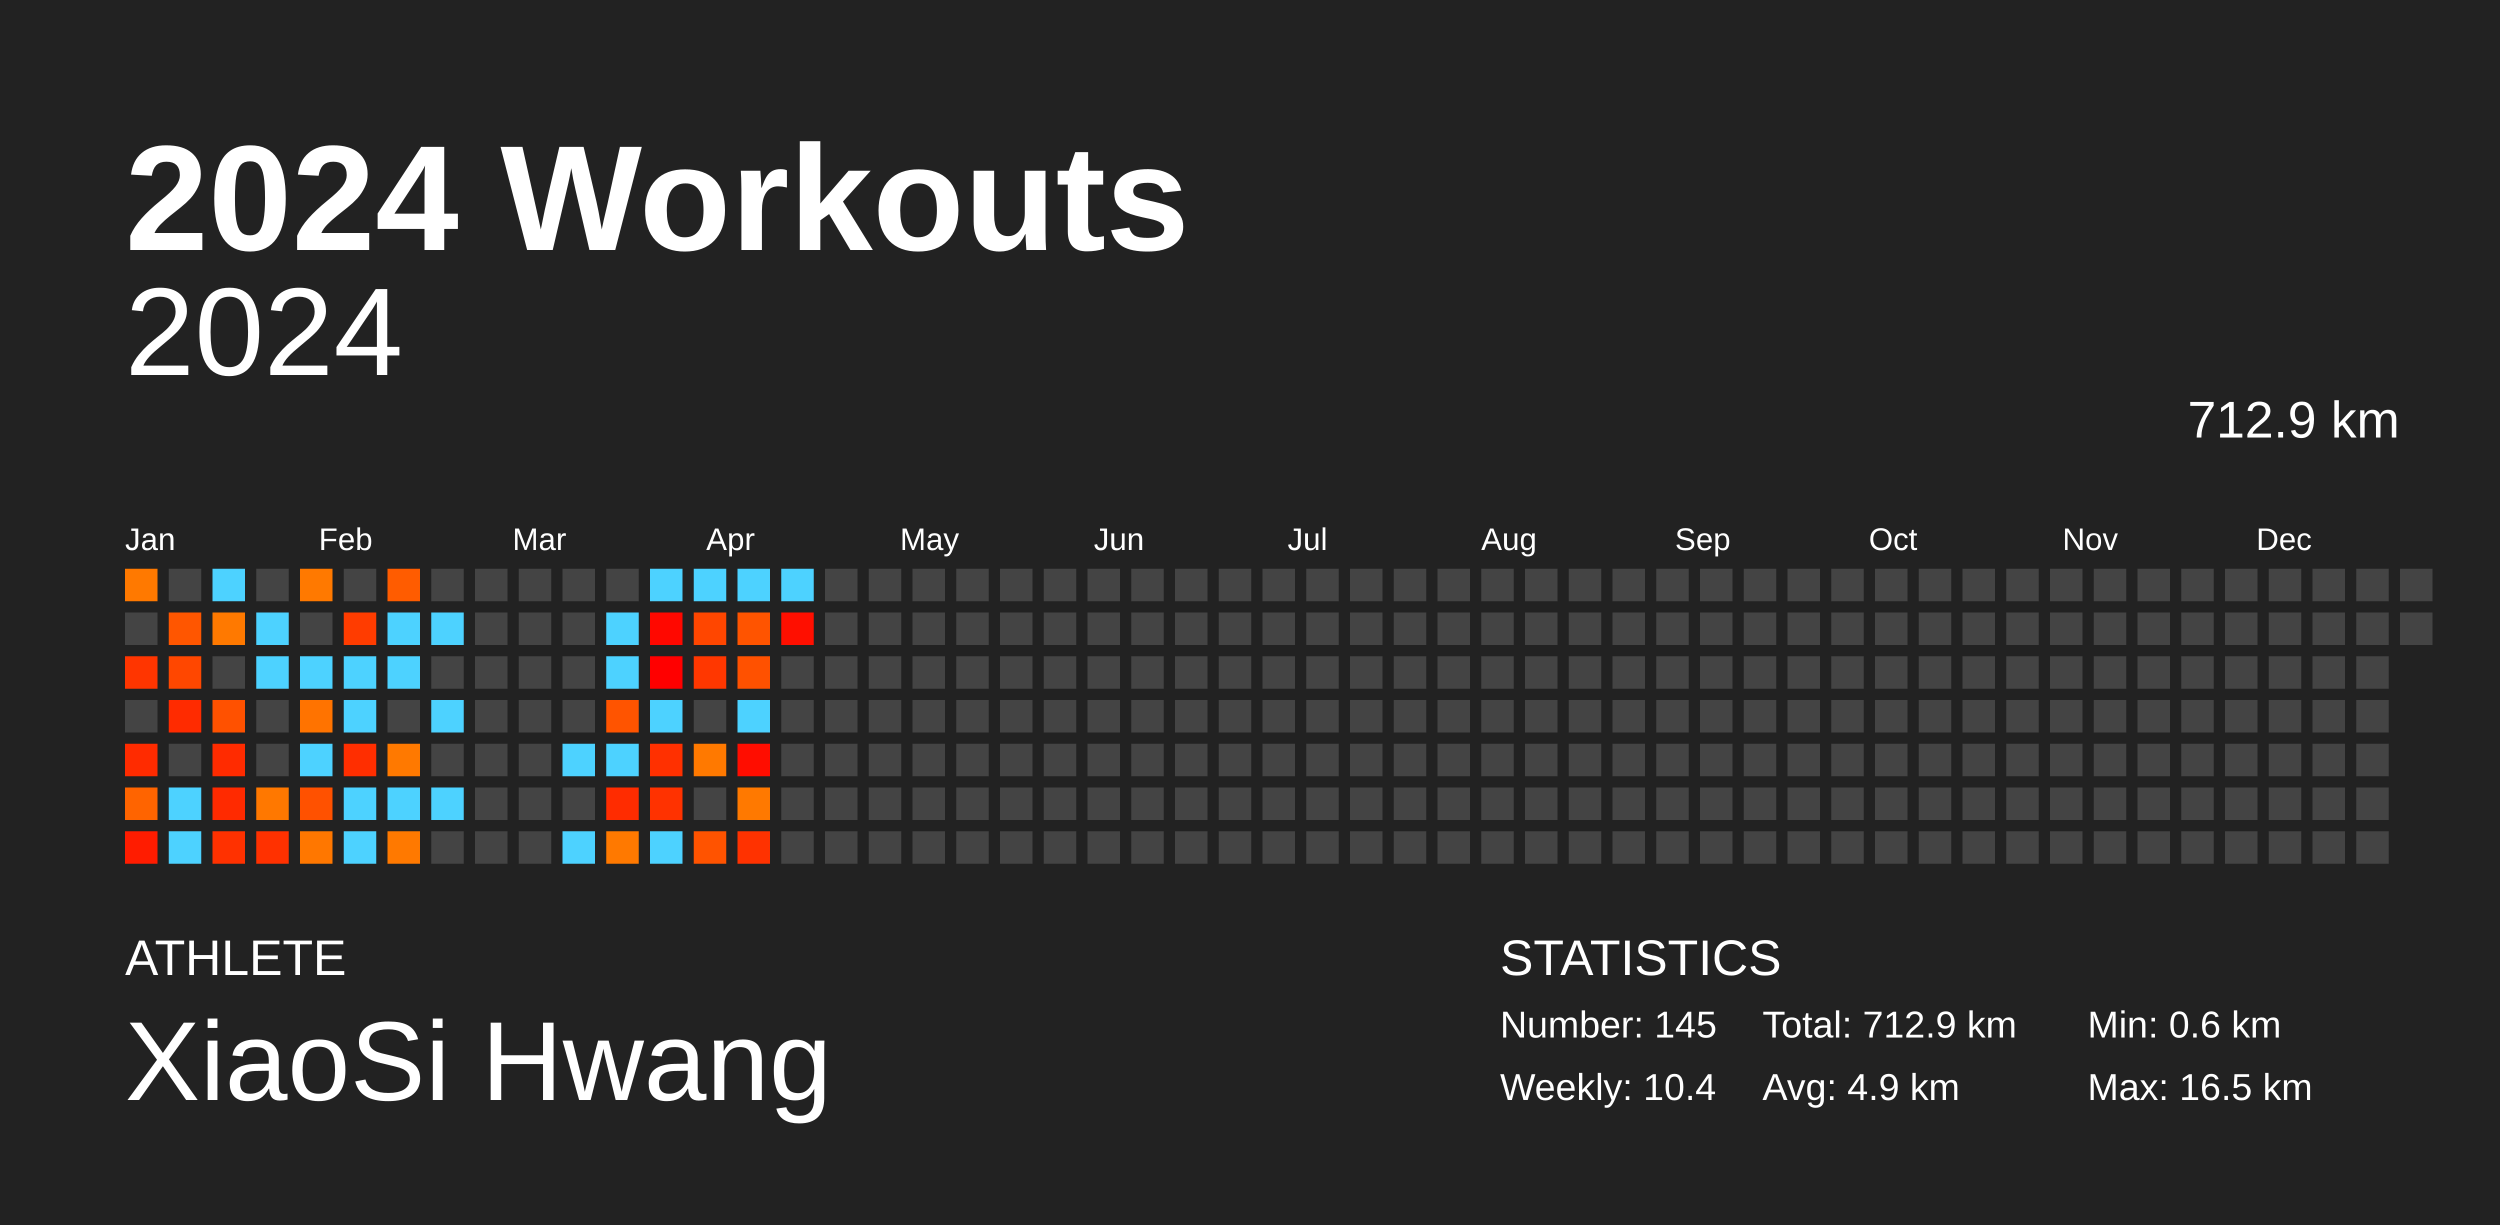
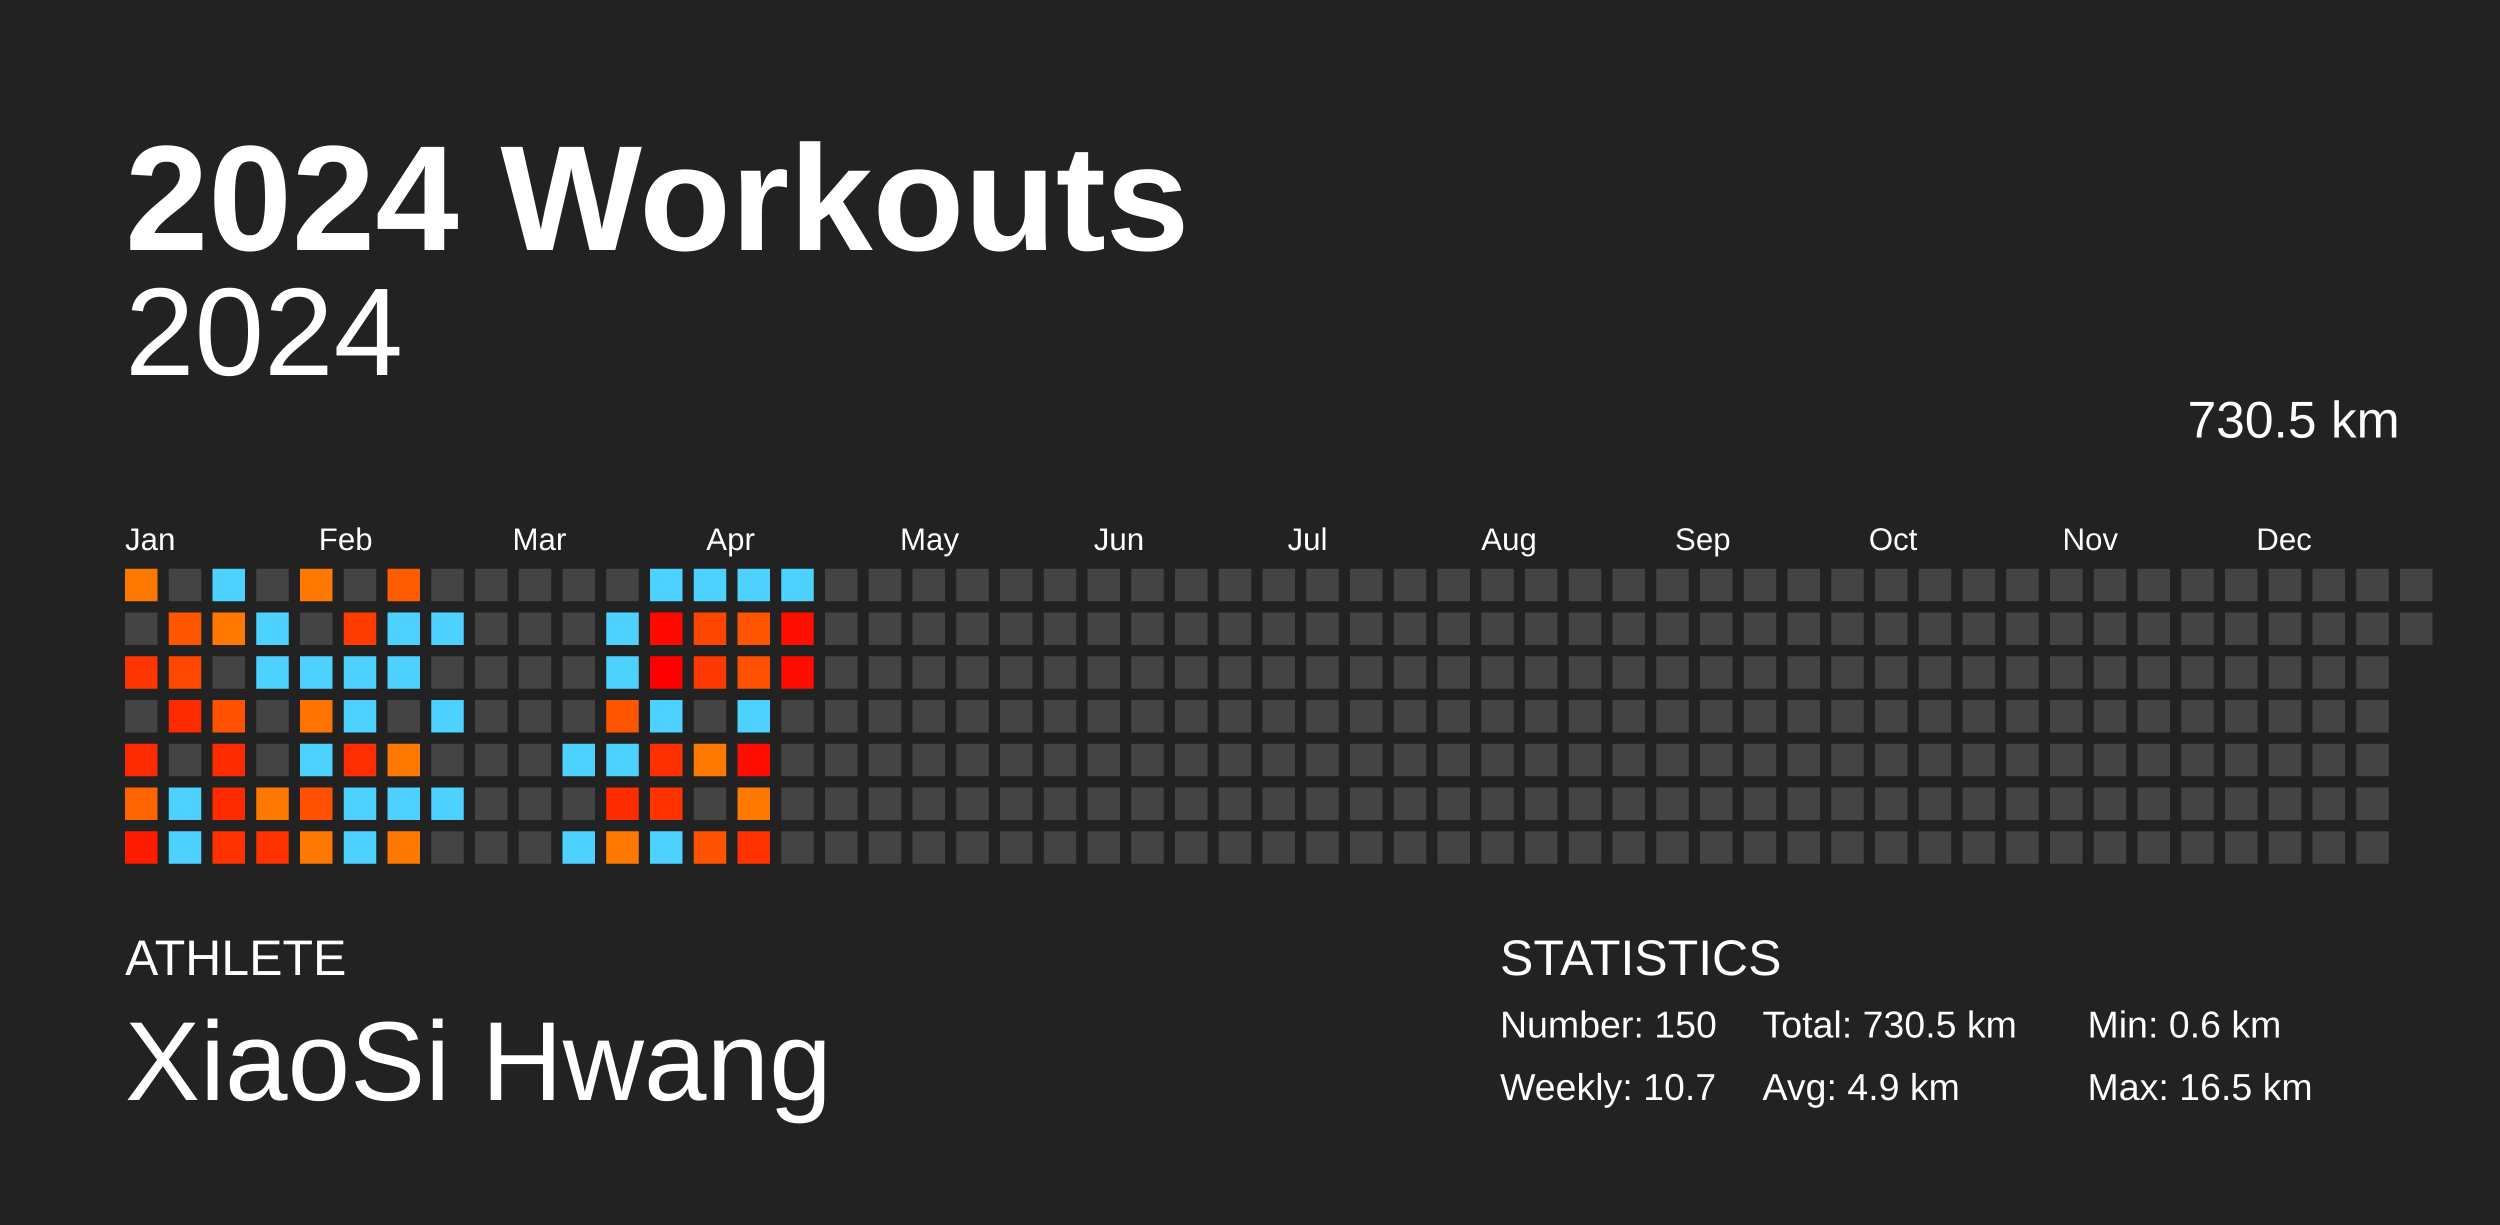
<svg xmlns="http://www.w3.org/2000/svg" baseProfile="full" height="98mm" version="1.1" viewBox="0,0,200,98" width="200mm">
  <defs />
  <rect fill="#222222" height="98" width="200" x="0" y="0" />
  <text fill="#FFFFFF" style="font-size:12px; font-family:Arial; font-weight:bold;" x="10" y="20">2024 Workouts</text>
  <text fill="#FFFFFF" style="font-size:4px; font-family:Arial" x="10" y="78">ATHLETE</text>
  <text fill="#FFFFFF" style="font-size:9px; font-family:Arial" x="10" y="88">XiaoSi Hwang</text>
  <text fill="#FFFFFF" style="font-size:4px; font-family:Arial" x="120" y="78">STATISTICS</text>
-   <text fill="#FFFFFF" style="font-size:3px; font-family:Arial" x="120" y="83">Number: 145</text>
-   <text fill="#FFFFFF" style="font-size:3px; font-family:Arial" x="120" y="88">Weekly: 10.4</text>
-   <text fill="#FFFFFF" style="font-size:3px; font-family:Arial" x="141" y="83">Total: 712.9 km</text>
+   <text fill="#FFFFFF" style="font-size:3px; font-family:Arial" x="120" y="83">Number: 150</text>
+   <text fill="#FFFFFF" style="font-size:3px; font-family:Arial" x="120" y="88">Weekly: 10.7</text>
+   <text fill="#FFFFFF" style="font-size:3px; font-family:Arial" x="141" y="83">Total: 730.5 km</text>
  <text fill="#FFFFFF" style="font-size:3px; font-family:Arial" x="141" y="88">Avg: 4.9 km</text>
  <text fill="#FFFFFF" style="font-size:3px; font-family:Arial" x="167" y="83">Min: 0.6 km</text>
  <text fill="#FFFFFF" style="font-size:3px; font-family:Arial" x="167" y="88">Max: 16.5 km</text>
  <text alignment-baseline="hanging" fill="#FFFFFF" style="font-size:10.0px; font-family:Arial;" x="10" y="30">2024</text>
-   <text alignment-baseline="hanging" fill="#FFFFFF" style="font-size:4.125px; font-family:Arial;" x="175" y="35">712.9 km</text>
+   <text alignment-baseline="hanging" fill="#FFFFFF" style="font-size:4.125px; font-family:Arial;" x="175" y="35">730.5 km</text>
  <text fill="#FFFFFF" style="font-size:2.5px; font-family:Arial" x="10.0" y="44">Jan</text>
  <text fill="#FFFFFF" style="font-size:2.5px; font-family:Arial" x="25.5" y="44">Feb</text>
  <text fill="#FFFFFF" style="font-size:2.5px; font-family:Arial" x="41.0" y="44">Mar</text>
  <text fill="#FFFFFF" style="font-size:2.5px; font-family:Arial" x="56.5" y="44">Apr</text>
  <text fill="#FFFFFF" style="font-size:2.5px; font-family:Arial" x="72.0" y="44">May</text>
  <text fill="#FFFFFF" style="font-size:2.5px; font-family:Arial" x="87.5" y="44">Jun</text>
  <text fill="#FFFFFF" style="font-size:2.5px; font-family:Arial" x="103.0" y="44">Jul</text>
  <text fill="#FFFFFF" style="font-size:2.5px; font-family:Arial" x="118.5" y="44">Aug</text>
  <text fill="#FFFFFF" style="font-size:2.5px; font-family:Arial" x="134.0" y="44">Sep</text>
  <text fill="#FFFFFF" style="font-size:2.5px; font-family:Arial" x="149.5" y="44">Oct</text>
  <text fill="#FFFFFF" style="font-size:2.5px; font-family:Arial" x="165.0" y="44">Nov</text>
  <text fill="#FFFFFF" style="font-size:2.5px; font-family:Arial" x="180.5" y="44">Dec</text>
  <rect fill="#ff7900" height="2.6" width="2.6" x="10.0" y="45.5" />
  <rect fill="#444444" height="2.6" width="2.6" x="10.0" y="49.0" />
  <rect fill="#ff3500" height="2.6" width="2.6" x="10.0" y="52.5" />
  <rect fill="#444444" height="2.6" width="2.6" x="10.0" y="56.0" />
  <rect fill="#ff2b00" height="2.6" width="2.6" x="10.0" y="59.5" />
  <rect fill="#ff6400" height="2.6" width="2.6" x="10.0" y="63.0" />
  <rect fill="#ff1c00" height="2.6" width="2.6" x="10.0" y="66.5" />
  <rect fill="#444444" height="2.6" width="2.6" x="13.5" y="45.5" />
  <rect fill="#ff5600" height="2.6" width="2.6" x="13.5" y="49.0" />
  <rect fill="#ff4700" height="2.6" width="2.6" x="13.5" y="52.5" />
  <rect fill="#ff2b00" height="2.6" width="2.6" x="13.5" y="56.0" />
  <rect fill="#444444" height="2.6" width="2.6" x="13.5" y="59.5" />
  <rect fill="#4dd2ff" height="2.6" width="2.6" x="13.5" y="63.0" />
  <rect fill="#4dd2ff" height="2.6" width="2.6" x="13.5" y="66.5" />
  <rect fill="#4dd2ff" height="2.6" width="2.6" x="17.0" y="45.5" />
  <rect fill="#ff7900" height="2.6" width="2.6" x="17.0" y="49.0" />
  <rect fill="#444444" height="2.6" width="2.6" x="17.0" y="52.5" />
  <rect fill="#ff5100" height="2.6" width="2.6" x="17.0" y="56.0" />
  <rect fill="#ff2b00" height="2.6" width="2.6" x="17.0" y="59.5" />
  <rect fill="#ff2a00" height="2.6" width="2.6" x="17.0" y="63.0" />
  <rect fill="#ff3100" height="2.6" width="2.6" x="17.0" y="66.5" />
  <rect fill="#444444" height="2.6" width="2.6" x="20.5" y="45.5" />
  <rect fill="#4dd2ff" height="2.6" width="2.6" x="20.5" y="49.0" />
  <rect fill="#4dd2ff" height="2.6" width="2.6" x="20.5" y="52.5" />
  <rect fill="#444444" height="2.6" width="2.6" x="20.5" y="56.0" />
  <rect fill="#444444" height="2.6" width="2.6" x="20.5" y="59.5" />
  <rect fill="#ff7800" height="2.6" width="2.6" x="20.5" y="63.0" />
  <rect fill="#ff3100" height="2.6" width="2.6" x="20.5" y="66.5" />
  <rect fill="#ff7900" height="2.6" width="2.6" x="24.0" y="45.5" />
  <rect fill="#444444" height="2.6" width="2.6" x="24.0" y="49.0" />
  <rect fill="#4dd2ff" height="2.6" width="2.6" x="24.0" y="52.5" />
  <rect fill="#ff7300" height="2.6" width="2.6" x="24.0" y="56.0" />
  <rect fill="#4dd2ff" height="2.6" width="2.6" x="24.0" y="59.5" />
  <rect fill="#ff5100" height="2.6" width="2.6" x="24.0" y="63.0" />
  <rect fill="#ff7700" height="2.6" width="2.6" x="24.0" y="66.5" />
  <rect fill="#444444" height="2.6" width="2.6" x="27.5" y="45.5" />
  <rect fill="#ff3c00" height="2.6" width="2.6" x="27.5" y="49.0" />
  <rect fill="#4dd2ff" height="2.6" width="2.6" x="27.5" y="52.5" />
  <rect fill="#4dd2ff" height="2.6" width="2.6" x="27.5" y="56.0" />
  <rect fill="#ff2e00" height="2.6" width="2.6" x="27.5" y="59.5" />
  <rect fill="#4dd2ff" height="2.6" width="2.6" x="27.5" y="63.0" />
  <rect fill="#4dd2ff" height="2.6" width="2.6" x="27.5" y="66.5" />
  <rect fill="#ff5c00" height="2.6" width="2.6" x="31.0" y="45.5" />
  <rect fill="#4dd2ff" height="2.6" width="2.6" x="31.0" y="49.0" />
  <rect fill="#4dd2ff" height="2.6" width="2.6" x="31.0" y="52.5" />
  <rect fill="#444444" height="2.6" width="2.6" x="31.0" y="56.0" />
  <rect fill="#ff7900" height="2.6" width="2.6" x="31.0" y="59.5" />
  <rect fill="#4dd2ff" height="2.6" width="2.6" x="31.0" y="63.0" />
  <rect fill="#ff7900" height="2.6" width="2.6" x="31.0" y="66.5" />
  <rect fill="#444444" height="2.6" width="2.6" x="34.5" y="45.5" />
  <rect fill="#4dd2ff" height="2.6" width="2.6" x="34.5" y="49.0" />
  <rect fill="#444444" height="2.6" width="2.6" x="34.5" y="52.5" />
  <rect fill="#4dd2ff" height="2.6" width="2.6" x="34.5" y="56.0" />
  <rect fill="#444444" height="2.6" width="2.6" x="34.5" y="59.5" />
  <rect fill="#4dd2ff" height="2.6" width="2.6" x="34.5" y="63.0" />
  <rect fill="#444444" height="2.6" width="2.6" x="34.5" y="66.5" />
  <rect fill="#444444" height="2.6" width="2.6" x="38.0" y="45.5" />
  <rect fill="#444444" height="2.6" width="2.6" x="38.0" y="49.0" />
  <rect fill="#444444" height="2.6" width="2.6" x="38.0" y="52.5" />
  <rect fill="#444444" height="2.6" width="2.6" x="38.0" y="56.0" />
  <rect fill="#444444" height="2.6" width="2.6" x="38.0" y="59.5" />
  <rect fill="#444444" height="2.6" width="2.6" x="38.0" y="63.0" />
  <rect fill="#444444" height="2.6" width="2.6" x="38.0" y="66.5" />
  <rect fill="#444444" height="2.6" width="2.6" x="41.5" y="45.5" />
  <rect fill="#444444" height="2.6" width="2.6" x="41.5" y="49.0" />
  <rect fill="#444444" height="2.6" width="2.6" x="41.5" y="52.5" />
  <rect fill="#444444" height="2.6" width="2.6" x="41.5" y="56.0" />
  <rect fill="#444444" height="2.6" width="2.6" x="41.5" y="59.5" />
  <rect fill="#444444" height="2.6" width="2.6" x="41.5" y="63.0" />
  <rect fill="#444444" height="2.6" width="2.6" x="41.5" y="66.5" />
  <rect fill="#444444" height="2.6" width="2.6" x="45.0" y="45.5" />
  <rect fill="#444444" height="2.6" width="2.6" x="45.0" y="49.0" />
  <rect fill="#444444" height="2.6" width="2.6" x="45.0" y="52.5" />
  <rect fill="#444444" height="2.6" width="2.6" x="45.0" y="56.0" />
  <rect fill="#4dd2ff" height="2.6" width="2.6" x="45.0" y="59.5" />
  <rect fill="#444444" height="2.6" width="2.6" x="45.0" y="63.0" />
  <rect fill="#4dd2ff" height="2.6" width="2.6" x="45.0" y="66.5" />
  <rect fill="#444444" height="2.6" width="2.6" x="48.5" y="45.5" />
  <rect fill="#4dd2ff" height="2.6" width="2.6" x="48.5" y="49.0" />
  <rect fill="#4dd2ff" height="2.6" width="2.6" x="48.5" y="52.5" />
  <rect fill="#ff5400" height="2.6" width="2.6" x="48.5" y="56.0" />
  <rect fill="#4dd2ff" height="2.6" width="2.6" x="48.5" y="59.5" />
  <rect fill="#ff2c00" height="2.6" width="2.6" x="48.5" y="63.0" />
  <rect fill="#ff7900" height="2.6" width="2.6" x="48.5" y="66.5" />
  <rect fill="#4dd2ff" height="2.6" width="2.6" x="52.0" y="45.5" />
  <rect fill="#ff0800" height="2.6" width="2.6" x="52.0" y="49.0" />
  <rect fill="#ff0000" height="2.6" width="2.6" x="52.0" y="52.5" />
  <rect fill="#4dd2ff" height="2.6" width="2.6" x="52.0" y="56.0" />
  <rect fill="#ff3000" height="2.6" width="2.6" x="52.0" y="59.5" />
  <rect fill="#ff3200" height="2.6" width="2.6" x="52.0" y="63.0" />
  <rect fill="#4dd2ff" height="2.6" width="2.6" x="52.0" y="66.5" />
  <rect fill="#4dd2ff" height="2.6" width="2.6" x="55.5" y="45.5" />
  <rect fill="#ff4600" height="2.6" width="2.6" x="55.5" y="49.0" />
  <rect fill="#ff3700" height="2.6" width="2.6" x="55.5" y="52.5" />
  <rect fill="#444444" height="2.6" width="2.6" x="55.5" y="56.0" />
  <rect fill="#ff7900" height="2.6" width="2.6" x="55.5" y="59.5" />
  <rect fill="#444444" height="2.6" width="2.6" x="55.5" y="63.0" />
  <rect fill="#ff5300" height="2.6" width="2.6" x="55.5" y="66.5" />
  <rect fill="#4dd2ff" height="2.6" width="2.6" x="59.0" y="45.5" />
  <rect fill="#ff5400" height="2.6" width="2.6" x="59.0" y="49.0" />
  <rect fill="#ff5100" height="2.6" width="2.6" x="59.0" y="52.5" />
  <rect fill="#4dd2ff" height="2.6" width="2.6" x="59.0" y="56.0" />
  <rect fill="#ff0d00" height="2.6" width="2.6" x="59.0" y="59.5" />
  <rect fill="#ff7900" height="2.6" width="2.6" x="59.0" y="63.0" />
  <rect fill="#ff3200" height="2.6" width="2.6" x="59.0" y="66.5" />
  <rect fill="#4dd2ff" height="2.6" width="2.6" x="62.5" y="45.5" />
  <rect fill="#ff0f00" height="2.6" width="2.6" x="62.5" y="49.0" />
-   <rect fill="#444444" height="2.6" width="2.6" x="62.5" y="52.5" />
+   <rect fill="#ff0c00" height="2.6" width="2.6" x="62.5" y="52.5" />
  <rect fill="#444444" height="2.6" width="2.6" x="62.5" y="56.0" />
  <rect fill="#444444" height="2.6" width="2.6" x="62.5" y="59.5" />
  <rect fill="#444444" height="2.6" width="2.6" x="62.5" y="63.0" />
  <rect fill="#444444" height="2.6" width="2.6" x="62.5" y="66.5" />
  <rect fill="#444444" height="2.6" width="2.6" x="66.0" y="45.5" />
  <rect fill="#444444" height="2.6" width="2.6" x="66.0" y="49.0" />
  <rect fill="#444444" height="2.6" width="2.6" x="66.0" y="52.5" />
  <rect fill="#444444" height="2.6" width="2.6" x="66.0" y="56.0" />
  <rect fill="#444444" height="2.6" width="2.6" x="66.0" y="59.5" />
  <rect fill="#444444" height="2.6" width="2.6" x="66.0" y="63.0" />
  <rect fill="#444444" height="2.6" width="2.6" x="66.0" y="66.5" />
  <rect fill="#444444" height="2.6" width="2.6" x="69.5" y="45.5" />
  <rect fill="#444444" height="2.6" width="2.6" x="69.5" y="49.0" />
  <rect fill="#444444" height="2.6" width="2.6" x="69.5" y="52.5" />
  <rect fill="#444444" height="2.6" width="2.6" x="69.5" y="56.0" />
  <rect fill="#444444" height="2.6" width="2.6" x="69.5" y="59.5" />
  <rect fill="#444444" height="2.6" width="2.6" x="69.5" y="63.0" />
  <rect fill="#444444" height="2.6" width="2.6" x="69.5" y="66.5" />
  <rect fill="#444444" height="2.6" width="2.6" x="73.0" y="45.5" />
  <rect fill="#444444" height="2.6" width="2.6" x="73.0" y="49.0" />
  <rect fill="#444444" height="2.6" width="2.6" x="73.0" y="52.5" />
  <rect fill="#444444" height="2.6" width="2.6" x="73.0" y="56.0" />
  <rect fill="#444444" height="2.6" width="2.6" x="73.0" y="59.5" />
  <rect fill="#444444" height="2.6" width="2.6" x="73.0" y="63.0" />
  <rect fill="#444444" height="2.6" width="2.6" x="73.0" y="66.5" />
  <rect fill="#444444" height="2.6" width="2.6" x="76.5" y="45.5" />
  <rect fill="#444444" height="2.6" width="2.6" x="76.5" y="49.0" />
  <rect fill="#444444" height="2.6" width="2.6" x="76.5" y="52.5" />
  <rect fill="#444444" height="2.6" width="2.6" x="76.5" y="56.0" />
  <rect fill="#444444" height="2.6" width="2.6" x="76.5" y="59.5" />
  <rect fill="#444444" height="2.6" width="2.6" x="76.5" y="63.0" />
  <rect fill="#444444" height="2.6" width="2.6" x="76.5" y="66.5" />
  <rect fill="#444444" height="2.6" width="2.6" x="80.0" y="45.5" />
  <rect fill="#444444" height="2.6" width="2.6" x="80.0" y="49.0" />
  <rect fill="#444444" height="2.6" width="2.6" x="80.0" y="52.5" />
  <rect fill="#444444" height="2.6" width="2.6" x="80.0" y="56.0" />
  <rect fill="#444444" height="2.6" width="2.6" x="80.0" y="59.5" />
  <rect fill="#444444" height="2.6" width="2.6" x="80.0" y="63.0" />
  <rect fill="#444444" height="2.6" width="2.6" x="80.0" y="66.5" />
  <rect fill="#444444" height="2.6" width="2.6" x="83.5" y="45.5" />
  <rect fill="#444444" height="2.6" width="2.6" x="83.5" y="49.0" />
  <rect fill="#444444" height="2.6" width="2.6" x="83.5" y="52.5" />
  <rect fill="#444444" height="2.6" width="2.6" x="83.5" y="56.0" />
  <rect fill="#444444" height="2.6" width="2.6" x="83.5" y="59.5" />
  <rect fill="#444444" height="2.6" width="2.6" x="83.5" y="63.0" />
  <rect fill="#444444" height="2.6" width="2.6" x="83.5" y="66.5" />
  <rect fill="#444444" height="2.6" width="2.6" x="87.0" y="45.5" />
  <rect fill="#444444" height="2.6" width="2.6" x="87.0" y="49.0" />
  <rect fill="#444444" height="2.6" width="2.6" x="87.0" y="52.5" />
  <rect fill="#444444" height="2.6" width="2.6" x="87.0" y="56.0" />
  <rect fill="#444444" height="2.6" width="2.6" x="87.0" y="59.5" />
  <rect fill="#444444" height="2.6" width="2.6" x="87.0" y="63.0" />
  <rect fill="#444444" height="2.6" width="2.6" x="87.0" y="66.5" />
  <rect fill="#444444" height="2.6" width="2.6" x="90.5" y="45.5" />
  <rect fill="#444444" height="2.6" width="2.6" x="90.5" y="49.0" />
  <rect fill="#444444" height="2.6" width="2.6" x="90.5" y="52.5" />
  <rect fill="#444444" height="2.6" width="2.6" x="90.5" y="56.0" />
  <rect fill="#444444" height="2.6" width="2.6" x="90.5" y="59.5" />
  <rect fill="#444444" height="2.6" width="2.6" x="90.5" y="63.0" />
  <rect fill="#444444" height="2.6" width="2.6" x="90.5" y="66.5" />
  <rect fill="#444444" height="2.6" width="2.6" x="94.0" y="45.5" />
  <rect fill="#444444" height="2.6" width="2.6" x="94.0" y="49.0" />
  <rect fill="#444444" height="2.6" width="2.6" x="94.0" y="52.5" />
  <rect fill="#444444" height="2.6" width="2.6" x="94.0" y="56.0" />
  <rect fill="#444444" height="2.6" width="2.6" x="94.0" y="59.5" />
  <rect fill="#444444" height="2.6" width="2.6" x="94.0" y="63.0" />
  <rect fill="#444444" height="2.6" width="2.6" x="94.0" y="66.5" />
  <rect fill="#444444" height="2.6" width="2.6" x="97.5" y="45.5" />
  <rect fill="#444444" height="2.6" width="2.6" x="97.5" y="49.0" />
  <rect fill="#444444" height="2.6" width="2.6" x="97.5" y="52.5" />
  <rect fill="#444444" height="2.6" width="2.6" x="97.5" y="56.0" />
  <rect fill="#444444" height="2.6" width="2.6" x="97.5" y="59.5" />
  <rect fill="#444444" height="2.6" width="2.6" x="97.5" y="63.0" />
  <rect fill="#444444" height="2.6" width="2.6" x="97.5" y="66.5" />
  <rect fill="#444444" height="2.6" width="2.6" x="101.0" y="45.5" />
  <rect fill="#444444" height="2.6" width="2.6" x="101.0" y="49.0" />
  <rect fill="#444444" height="2.6" width="2.6" x="101.0" y="52.5" />
  <rect fill="#444444" height="2.6" width="2.6" x="101.0" y="56.0" />
  <rect fill="#444444" height="2.6" width="2.6" x="101.0" y="59.5" />
  <rect fill="#444444" height="2.6" width="2.6" x="101.0" y="63.0" />
  <rect fill="#444444" height="2.6" width="2.6" x="101.0" y="66.5" />
  <rect fill="#444444" height="2.6" width="2.6" x="104.5" y="45.5" />
  <rect fill="#444444" height="2.6" width="2.6" x="104.5" y="49.0" />
  <rect fill="#444444" height="2.6" width="2.6" x="104.5" y="52.5" />
  <rect fill="#444444" height="2.6" width="2.6" x="104.5" y="56.0" />
  <rect fill="#444444" height="2.6" width="2.6" x="104.5" y="59.5" />
  <rect fill="#444444" height="2.6" width="2.6" x="104.5" y="63.0" />
  <rect fill="#444444" height="2.6" width="2.6" x="104.5" y="66.5" />
  <rect fill="#444444" height="2.6" width="2.6" x="108.0" y="45.5" />
  <rect fill="#444444" height="2.6" width="2.6" x="108.0" y="49.0" />
  <rect fill="#444444" height="2.6" width="2.6" x="108.0" y="52.5" />
  <rect fill="#444444" height="2.6" width="2.6" x="108.0" y="56.0" />
  <rect fill="#444444" height="2.6" width="2.6" x="108.0" y="59.5" />
  <rect fill="#444444" height="2.6" width="2.6" x="108.0" y="63.0" />
  <rect fill="#444444" height="2.6" width="2.6" x="108.0" y="66.5" />
  <rect fill="#444444" height="2.6" width="2.6" x="111.5" y="45.5" />
  <rect fill="#444444" height="2.6" width="2.6" x="111.5" y="49.0" />
  <rect fill="#444444" height="2.6" width="2.6" x="111.5" y="52.5" />
  <rect fill="#444444" height="2.6" width="2.6" x="111.5" y="56.0" />
  <rect fill="#444444" height="2.6" width="2.6" x="111.5" y="59.5" />
  <rect fill="#444444" height="2.6" width="2.6" x="111.5" y="63.0" />
  <rect fill="#444444" height="2.6" width="2.6" x="111.5" y="66.5" />
  <rect fill="#444444" height="2.6" width="2.6" x="115.0" y="45.5" />
  <rect fill="#444444" height="2.6" width="2.6" x="115.0" y="49.0" />
  <rect fill="#444444" height="2.6" width="2.6" x="115.0" y="52.5" />
  <rect fill="#444444" height="2.6" width="2.6" x="115.0" y="56.0" />
  <rect fill="#444444" height="2.6" width="2.6" x="115.0" y="59.5" />
  <rect fill="#444444" height="2.6" width="2.6" x="115.0" y="63.0" />
  <rect fill="#444444" height="2.6" width="2.6" x="115.0" y="66.5" />
  <rect fill="#444444" height="2.6" width="2.6" x="118.5" y="45.5" />
  <rect fill="#444444" height="2.6" width="2.6" x="118.5" y="49.0" />
  <rect fill="#444444" height="2.6" width="2.6" x="118.5" y="52.5" />
  <rect fill="#444444" height="2.6" width="2.6" x="118.5" y="56.0" />
  <rect fill="#444444" height="2.6" width="2.6" x="118.5" y="59.5" />
  <rect fill="#444444" height="2.6" width="2.6" x="118.5" y="63.0" />
  <rect fill="#444444" height="2.6" width="2.6" x="118.5" y="66.5" />
  <rect fill="#444444" height="2.6" width="2.6" x="122.0" y="45.5" />
  <rect fill="#444444" height="2.6" width="2.6" x="122.0" y="49.0" />
  <rect fill="#444444" height="2.6" width="2.6" x="122.0" y="52.5" />
  <rect fill="#444444" height="2.6" width="2.6" x="122.0" y="56.0" />
  <rect fill="#444444" height="2.6" width="2.6" x="122.0" y="59.5" />
  <rect fill="#444444" height="2.6" width="2.6" x="122.0" y="63.0" />
  <rect fill="#444444" height="2.6" width="2.6" x="122.0" y="66.5" />
  <rect fill="#444444" height="2.6" width="2.6" x="125.5" y="45.5" />
  <rect fill="#444444" height="2.6" width="2.6" x="125.5" y="49.0" />
  <rect fill="#444444" height="2.6" width="2.6" x="125.5" y="52.5" />
  <rect fill="#444444" height="2.6" width="2.6" x="125.5" y="56.0" />
  <rect fill="#444444" height="2.6" width="2.6" x="125.5" y="59.5" />
  <rect fill="#444444" height="2.6" width="2.6" x="125.5" y="63.0" />
  <rect fill="#444444" height="2.6" width="2.6" x="125.5" y="66.5" />
  <rect fill="#444444" height="2.6" width="2.6" x="129.0" y="45.5" />
  <rect fill="#444444" height="2.6" width="2.6" x="129.0" y="49.0" />
  <rect fill="#444444" height="2.6" width="2.6" x="129.0" y="52.5" />
  <rect fill="#444444" height="2.6" width="2.6" x="129.0" y="56.0" />
  <rect fill="#444444" height="2.6" width="2.6" x="129.0" y="59.5" />
  <rect fill="#444444" height="2.6" width="2.6" x="129.0" y="63.0" />
  <rect fill="#444444" height="2.6" width="2.6" x="129.0" y="66.5" />
  <rect fill="#444444" height="2.6" width="2.6" x="132.5" y="45.5" />
  <rect fill="#444444" height="2.6" width="2.6" x="132.5" y="49.0" />
  <rect fill="#444444" height="2.6" width="2.6" x="132.5" y="52.5" />
  <rect fill="#444444" height="2.6" width="2.6" x="132.5" y="56.0" />
  <rect fill="#444444" height="2.6" width="2.6" x="132.5" y="59.5" />
  <rect fill="#444444" height="2.6" width="2.6" x="132.5" y="63.0" />
  <rect fill="#444444" height="2.6" width="2.6" x="132.5" y="66.5" />
  <rect fill="#444444" height="2.6" width="2.6" x="136.0" y="45.5" />
  <rect fill="#444444" height="2.6" width="2.6" x="136.0" y="49.0" />
  <rect fill="#444444" height="2.6" width="2.6" x="136.0" y="52.5" />
  <rect fill="#444444" height="2.6" width="2.6" x="136.0" y="56.0" />
  <rect fill="#444444" height="2.6" width="2.6" x="136.0" y="59.5" />
  <rect fill="#444444" height="2.6" width="2.6" x="136.0" y="63.0" />
  <rect fill="#444444" height="2.6" width="2.6" x="136.0" y="66.5" />
  <rect fill="#444444" height="2.6" width="2.6" x="139.5" y="45.5" />
  <rect fill="#444444" height="2.6" width="2.6" x="139.5" y="49.0" />
  <rect fill="#444444" height="2.6" width="2.6" x="139.5" y="52.5" />
  <rect fill="#444444" height="2.6" width="2.6" x="139.5" y="56.0" />
  <rect fill="#444444" height="2.6" width="2.6" x="139.5" y="59.5" />
  <rect fill="#444444" height="2.6" width="2.6" x="139.5" y="63.0" />
  <rect fill="#444444" height="2.6" width="2.6" x="139.5" y="66.5" />
  <rect fill="#444444" height="2.6" width="2.6" x="143.0" y="45.5" />
  <rect fill="#444444" height="2.6" width="2.6" x="143.0" y="49.0" />
  <rect fill="#444444" height="2.6" width="2.6" x="143.0" y="52.5" />
  <rect fill="#444444" height="2.6" width="2.6" x="143.0" y="56.0" />
  <rect fill="#444444" height="2.6" width="2.6" x="143.0" y="59.5" />
  <rect fill="#444444" height="2.6" width="2.6" x="143.0" y="63.0" />
  <rect fill="#444444" height="2.6" width="2.6" x="143.0" y="66.5" />
  <rect fill="#444444" height="2.6" width="2.6" x="146.5" y="45.5" />
  <rect fill="#444444" height="2.6" width="2.6" x="146.5" y="49.0" />
  <rect fill="#444444" height="2.6" width="2.6" x="146.5" y="52.5" />
  <rect fill="#444444" height="2.6" width="2.6" x="146.5" y="56.0" />
  <rect fill="#444444" height="2.6" width="2.6" x="146.5" y="59.5" />
  <rect fill="#444444" height="2.6" width="2.6" x="146.5" y="63.0" />
  <rect fill="#444444" height="2.6" width="2.6" x="146.5" y="66.5" />
  <rect fill="#444444" height="2.6" width="2.6" x="150.0" y="45.5" />
  <rect fill="#444444" height="2.6" width="2.6" x="150.0" y="49.0" />
  <rect fill="#444444" height="2.6" width="2.6" x="150.0" y="52.5" />
  <rect fill="#444444" height="2.6" width="2.6" x="150.0" y="56.0" />
  <rect fill="#444444" height="2.6" width="2.6" x="150.0" y="59.5" />
  <rect fill="#444444" height="2.6" width="2.6" x="150.0" y="63.0" />
  <rect fill="#444444" height="2.6" width="2.6" x="150.0" y="66.5" />
  <rect fill="#444444" height="2.6" width="2.6" x="153.5" y="45.5" />
  <rect fill="#444444" height="2.6" width="2.6" x="153.5" y="49.0" />
  <rect fill="#444444" height="2.6" width="2.6" x="153.5" y="52.5" />
  <rect fill="#444444" height="2.6" width="2.6" x="153.5" y="56.0" />
  <rect fill="#444444" height="2.6" width="2.6" x="153.5" y="59.5" />
  <rect fill="#444444" height="2.6" width="2.6" x="153.5" y="63.0" />
  <rect fill="#444444" height="2.6" width="2.6" x="153.5" y="66.5" />
  <rect fill="#444444" height="2.6" width="2.6" x="157.0" y="45.5" />
  <rect fill="#444444" height="2.6" width="2.6" x="157.0" y="49.0" />
  <rect fill="#444444" height="2.6" width="2.6" x="157.0" y="52.5" />
  <rect fill="#444444" height="2.6" width="2.6" x="157.0" y="56.0" />
  <rect fill="#444444" height="2.6" width="2.6" x="157.0" y="59.5" />
  <rect fill="#444444" height="2.6" width="2.6" x="157.0" y="63.0" />
  <rect fill="#444444" height="2.6" width="2.6" x="157.0" y="66.5" />
  <rect fill="#444444" height="2.6" width="2.6" x="160.5" y="45.5" />
  <rect fill="#444444" height="2.6" width="2.6" x="160.5" y="49.0" />
  <rect fill="#444444" height="2.6" width="2.6" x="160.5" y="52.5" />
  <rect fill="#444444" height="2.6" width="2.6" x="160.5" y="56.0" />
  <rect fill="#444444" height="2.6" width="2.6" x="160.5" y="59.5" />
  <rect fill="#444444" height="2.6" width="2.6" x="160.5" y="63.0" />
  <rect fill="#444444" height="2.6" width="2.6" x="160.5" y="66.5" />
  <rect fill="#444444" height="2.6" width="2.6" x="164.0" y="45.5" />
  <rect fill="#444444" height="2.6" width="2.6" x="164.0" y="49.0" />
  <rect fill="#444444" height="2.6" width="2.6" x="164.0" y="52.5" />
  <rect fill="#444444" height="2.6" width="2.6" x="164.0" y="56.0" />
  <rect fill="#444444" height="2.6" width="2.6" x="164.0" y="59.5" />
  <rect fill="#444444" height="2.6" width="2.6" x="164.0" y="63.0" />
  <rect fill="#444444" height="2.6" width="2.6" x="164.0" y="66.5" />
  <rect fill="#444444" height="2.6" width="2.6" x="167.5" y="45.5" />
  <rect fill="#444444" height="2.6" width="2.6" x="167.5" y="49.0" />
  <rect fill="#444444" height="2.6" width="2.6" x="167.5" y="52.5" />
  <rect fill="#444444" height="2.6" width="2.6" x="167.5" y="56.0" />
  <rect fill="#444444" height="2.6" width="2.6" x="167.5" y="59.5" />
  <rect fill="#444444" height="2.6" width="2.6" x="167.5" y="63.0" />
  <rect fill="#444444" height="2.6" width="2.6" x="167.5" y="66.5" />
  <rect fill="#444444" height="2.6" width="2.6" x="171.0" y="45.5" />
  <rect fill="#444444" height="2.6" width="2.6" x="171.0" y="49.0" />
  <rect fill="#444444" height="2.6" width="2.6" x="171.0" y="52.5" />
  <rect fill="#444444" height="2.6" width="2.6" x="171.0" y="56.0" />
  <rect fill="#444444" height="2.6" width="2.6" x="171.0" y="59.5" />
  <rect fill="#444444" height="2.6" width="2.6" x="171.0" y="63.0" />
  <rect fill="#444444" height="2.6" width="2.6" x="171.0" y="66.5" />
  <rect fill="#444444" height="2.6" width="2.6" x="174.5" y="45.5" />
  <rect fill="#444444" height="2.6" width="2.6" x="174.5" y="49.0" />
  <rect fill="#444444" height="2.6" width="2.6" x="174.5" y="52.5" />
  <rect fill="#444444" height="2.6" width="2.6" x="174.5" y="56.0" />
  <rect fill="#444444" height="2.6" width="2.6" x="174.5" y="59.5" />
  <rect fill="#444444" height="2.6" width="2.6" x="174.5" y="63.0" />
  <rect fill="#444444" height="2.6" width="2.6" x="174.5" y="66.5" />
  <rect fill="#444444" height="2.6" width="2.6" x="178.0" y="45.5" />
  <rect fill="#444444" height="2.6" width="2.6" x="178.0" y="49.0" />
  <rect fill="#444444" height="2.6" width="2.6" x="178.0" y="52.5" />
  <rect fill="#444444" height="2.6" width="2.6" x="178.0" y="56.0" />
  <rect fill="#444444" height="2.6" width="2.6" x="178.0" y="59.5" />
  <rect fill="#444444" height="2.6" width="2.6" x="178.0" y="63.0" />
  <rect fill="#444444" height="2.6" width="2.6" x="178.0" y="66.5" />
  <rect fill="#444444" height="2.6" width="2.6" x="181.5" y="45.5" />
  <rect fill="#444444" height="2.6" width="2.6" x="181.5" y="49.0" />
  <rect fill="#444444" height="2.6" width="2.6" x="181.5" y="52.5" />
  <rect fill="#444444" height="2.6" width="2.6" x="181.5" y="56.0" />
  <rect fill="#444444" height="2.6" width="2.6" x="181.5" y="59.5" />
  <rect fill="#444444" height="2.6" width="2.6" x="181.5" y="63.0" />
  <rect fill="#444444" height="2.6" width="2.6" x="181.5" y="66.5" />
  <rect fill="#444444" height="2.6" width="2.6" x="185.0" y="45.5" />
  <rect fill="#444444" height="2.6" width="2.6" x="185.0" y="49.0" />
  <rect fill="#444444" height="2.6" width="2.6" x="185.0" y="52.5" />
  <rect fill="#444444" height="2.6" width="2.6" x="185.0" y="56.0" />
  <rect fill="#444444" height="2.6" width="2.6" x="185.0" y="59.5" />
  <rect fill="#444444" height="2.6" width="2.6" x="185.0" y="63.0" />
  <rect fill="#444444" height="2.6" width="2.6" x="185.0" y="66.5" />
  <rect fill="#444444" height="2.6" width="2.6" x="188.5" y="45.5" />
  <rect fill="#444444" height="2.6" width="2.6" x="188.5" y="49.0" />
  <rect fill="#444444" height="2.6" width="2.6" x="188.5" y="52.5" />
  <rect fill="#444444" height="2.6" width="2.6" x="188.5" y="56.0" />
  <rect fill="#444444" height="2.6" width="2.6" x="188.5" y="59.5" />
  <rect fill="#444444" height="2.6" width="2.6" x="188.5" y="63.0" />
  <rect fill="#444444" height="2.6" width="2.6" x="188.5" y="66.5" />
  <rect fill="#444444" height="2.6" width="2.6" x="192.0" y="45.5" />
  <rect fill="#444444" height="2.6" width="2.6" x="192.0" y="49.0" />
</svg>
